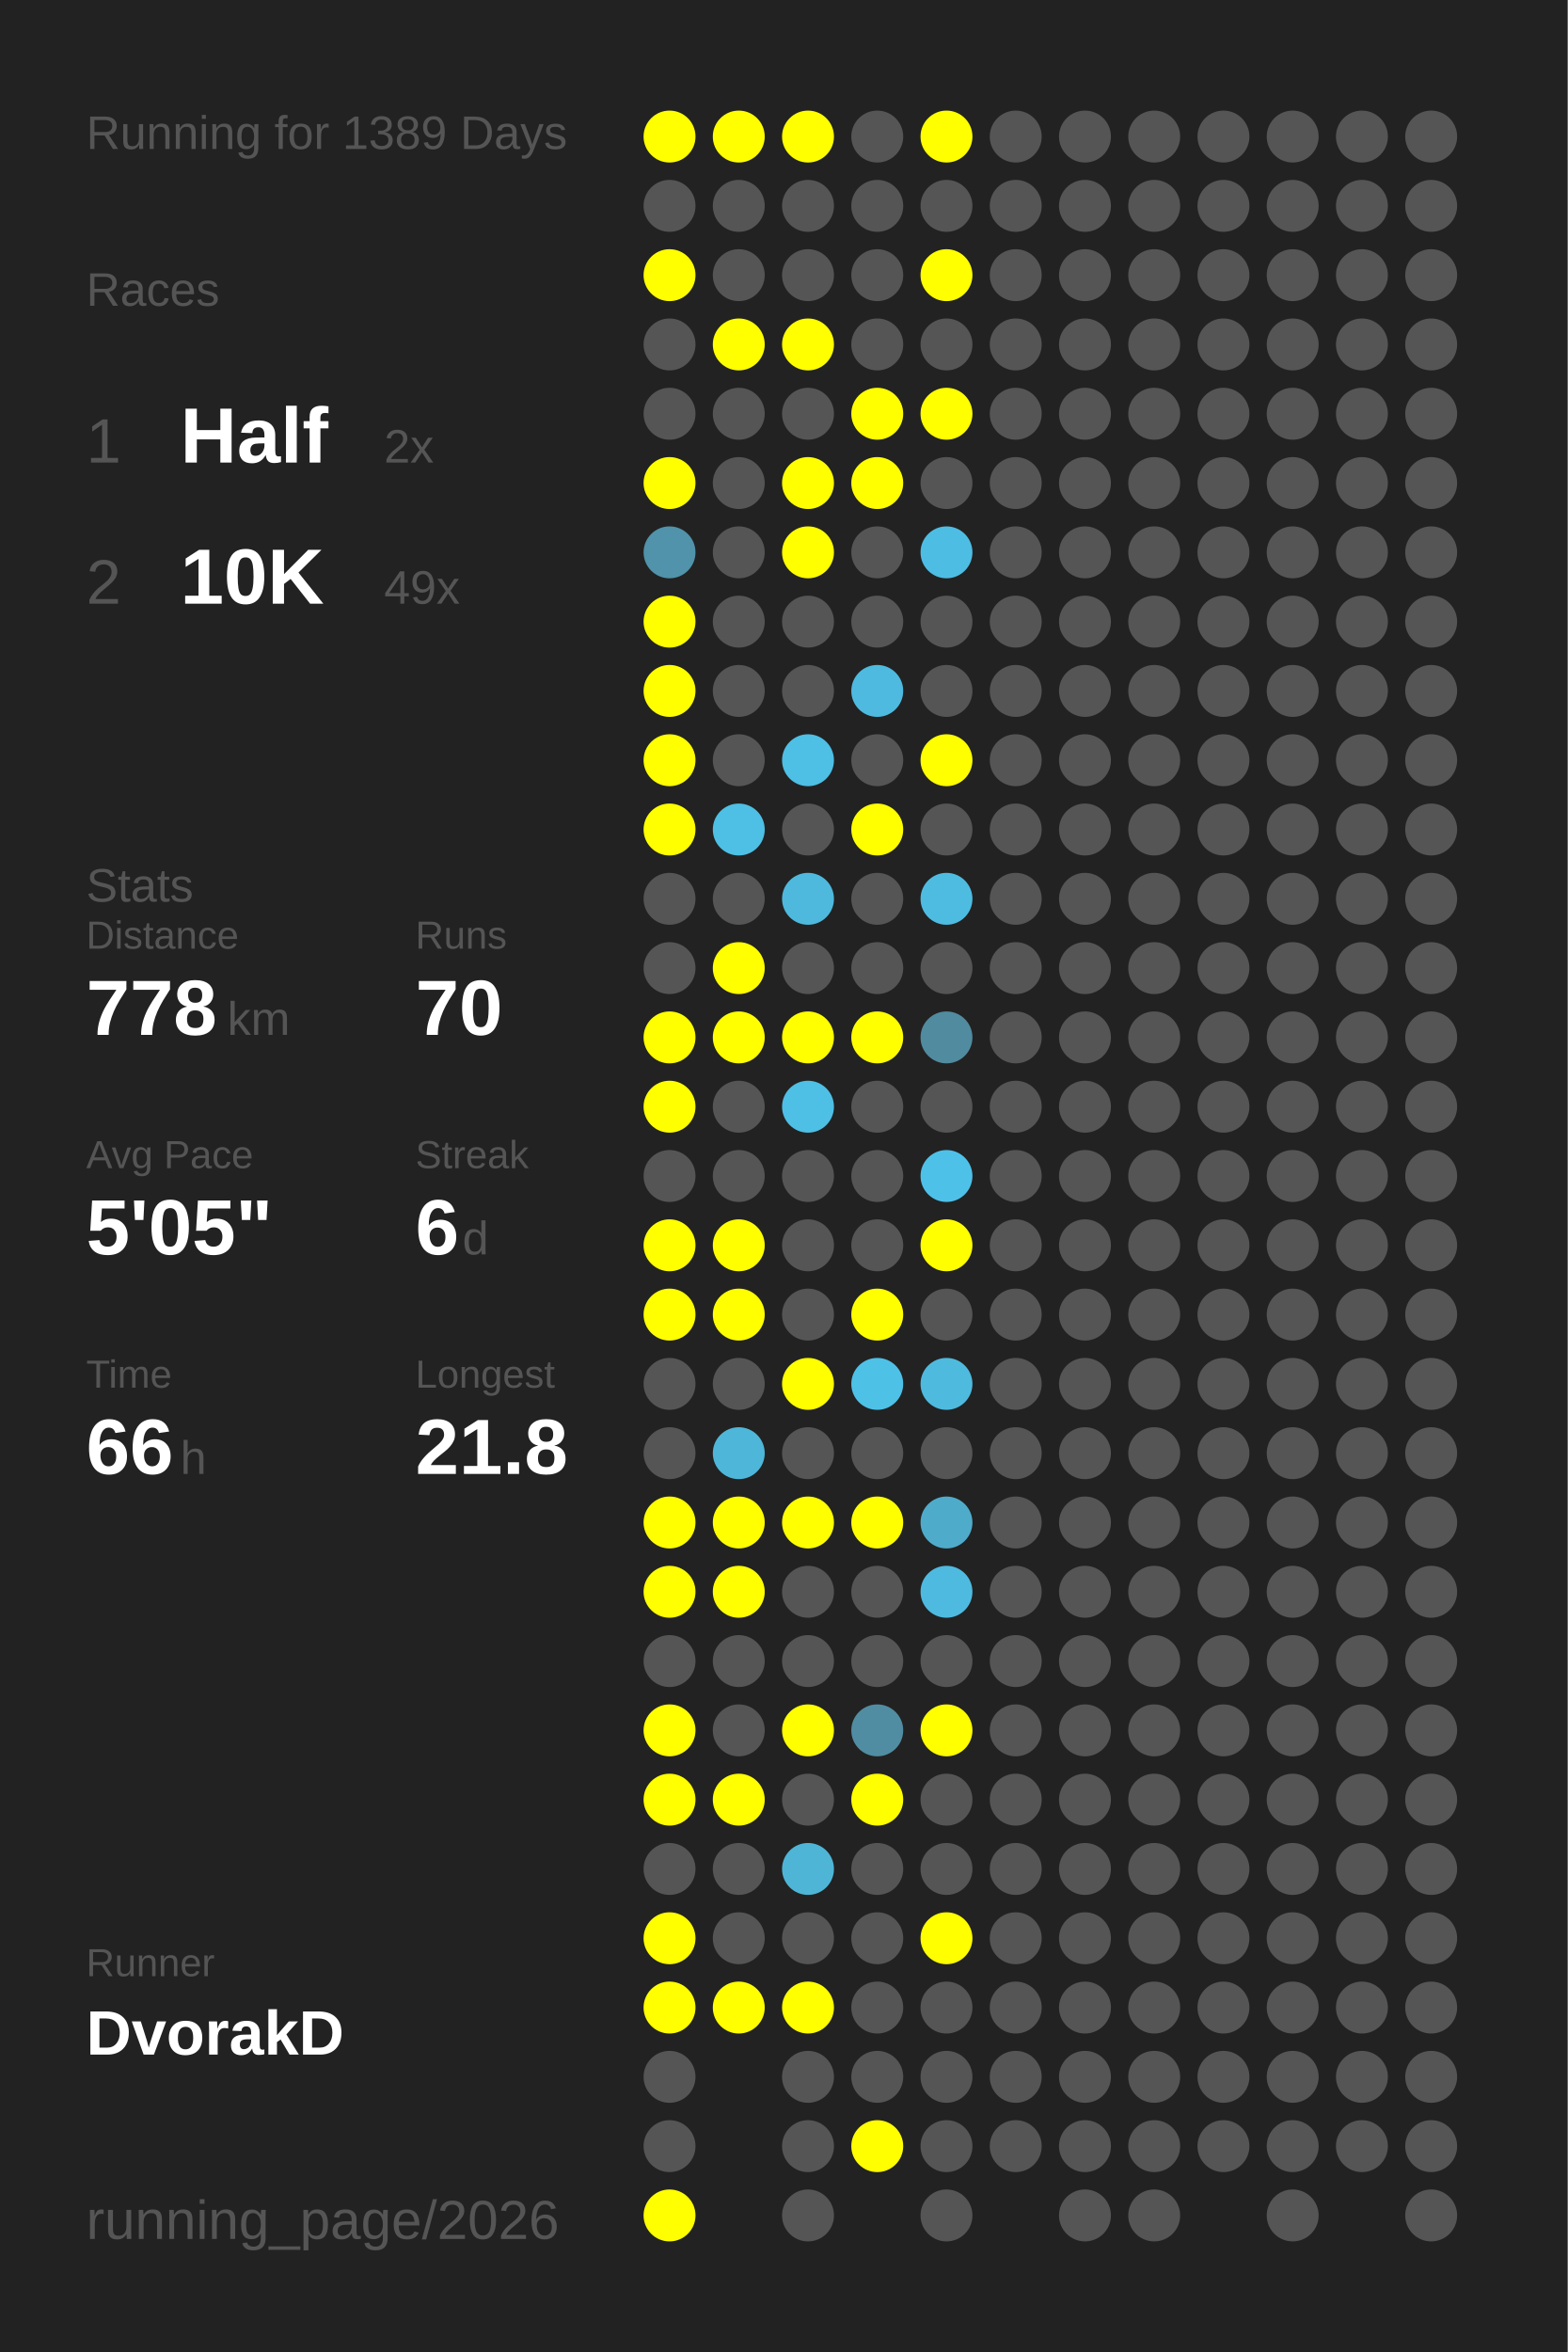
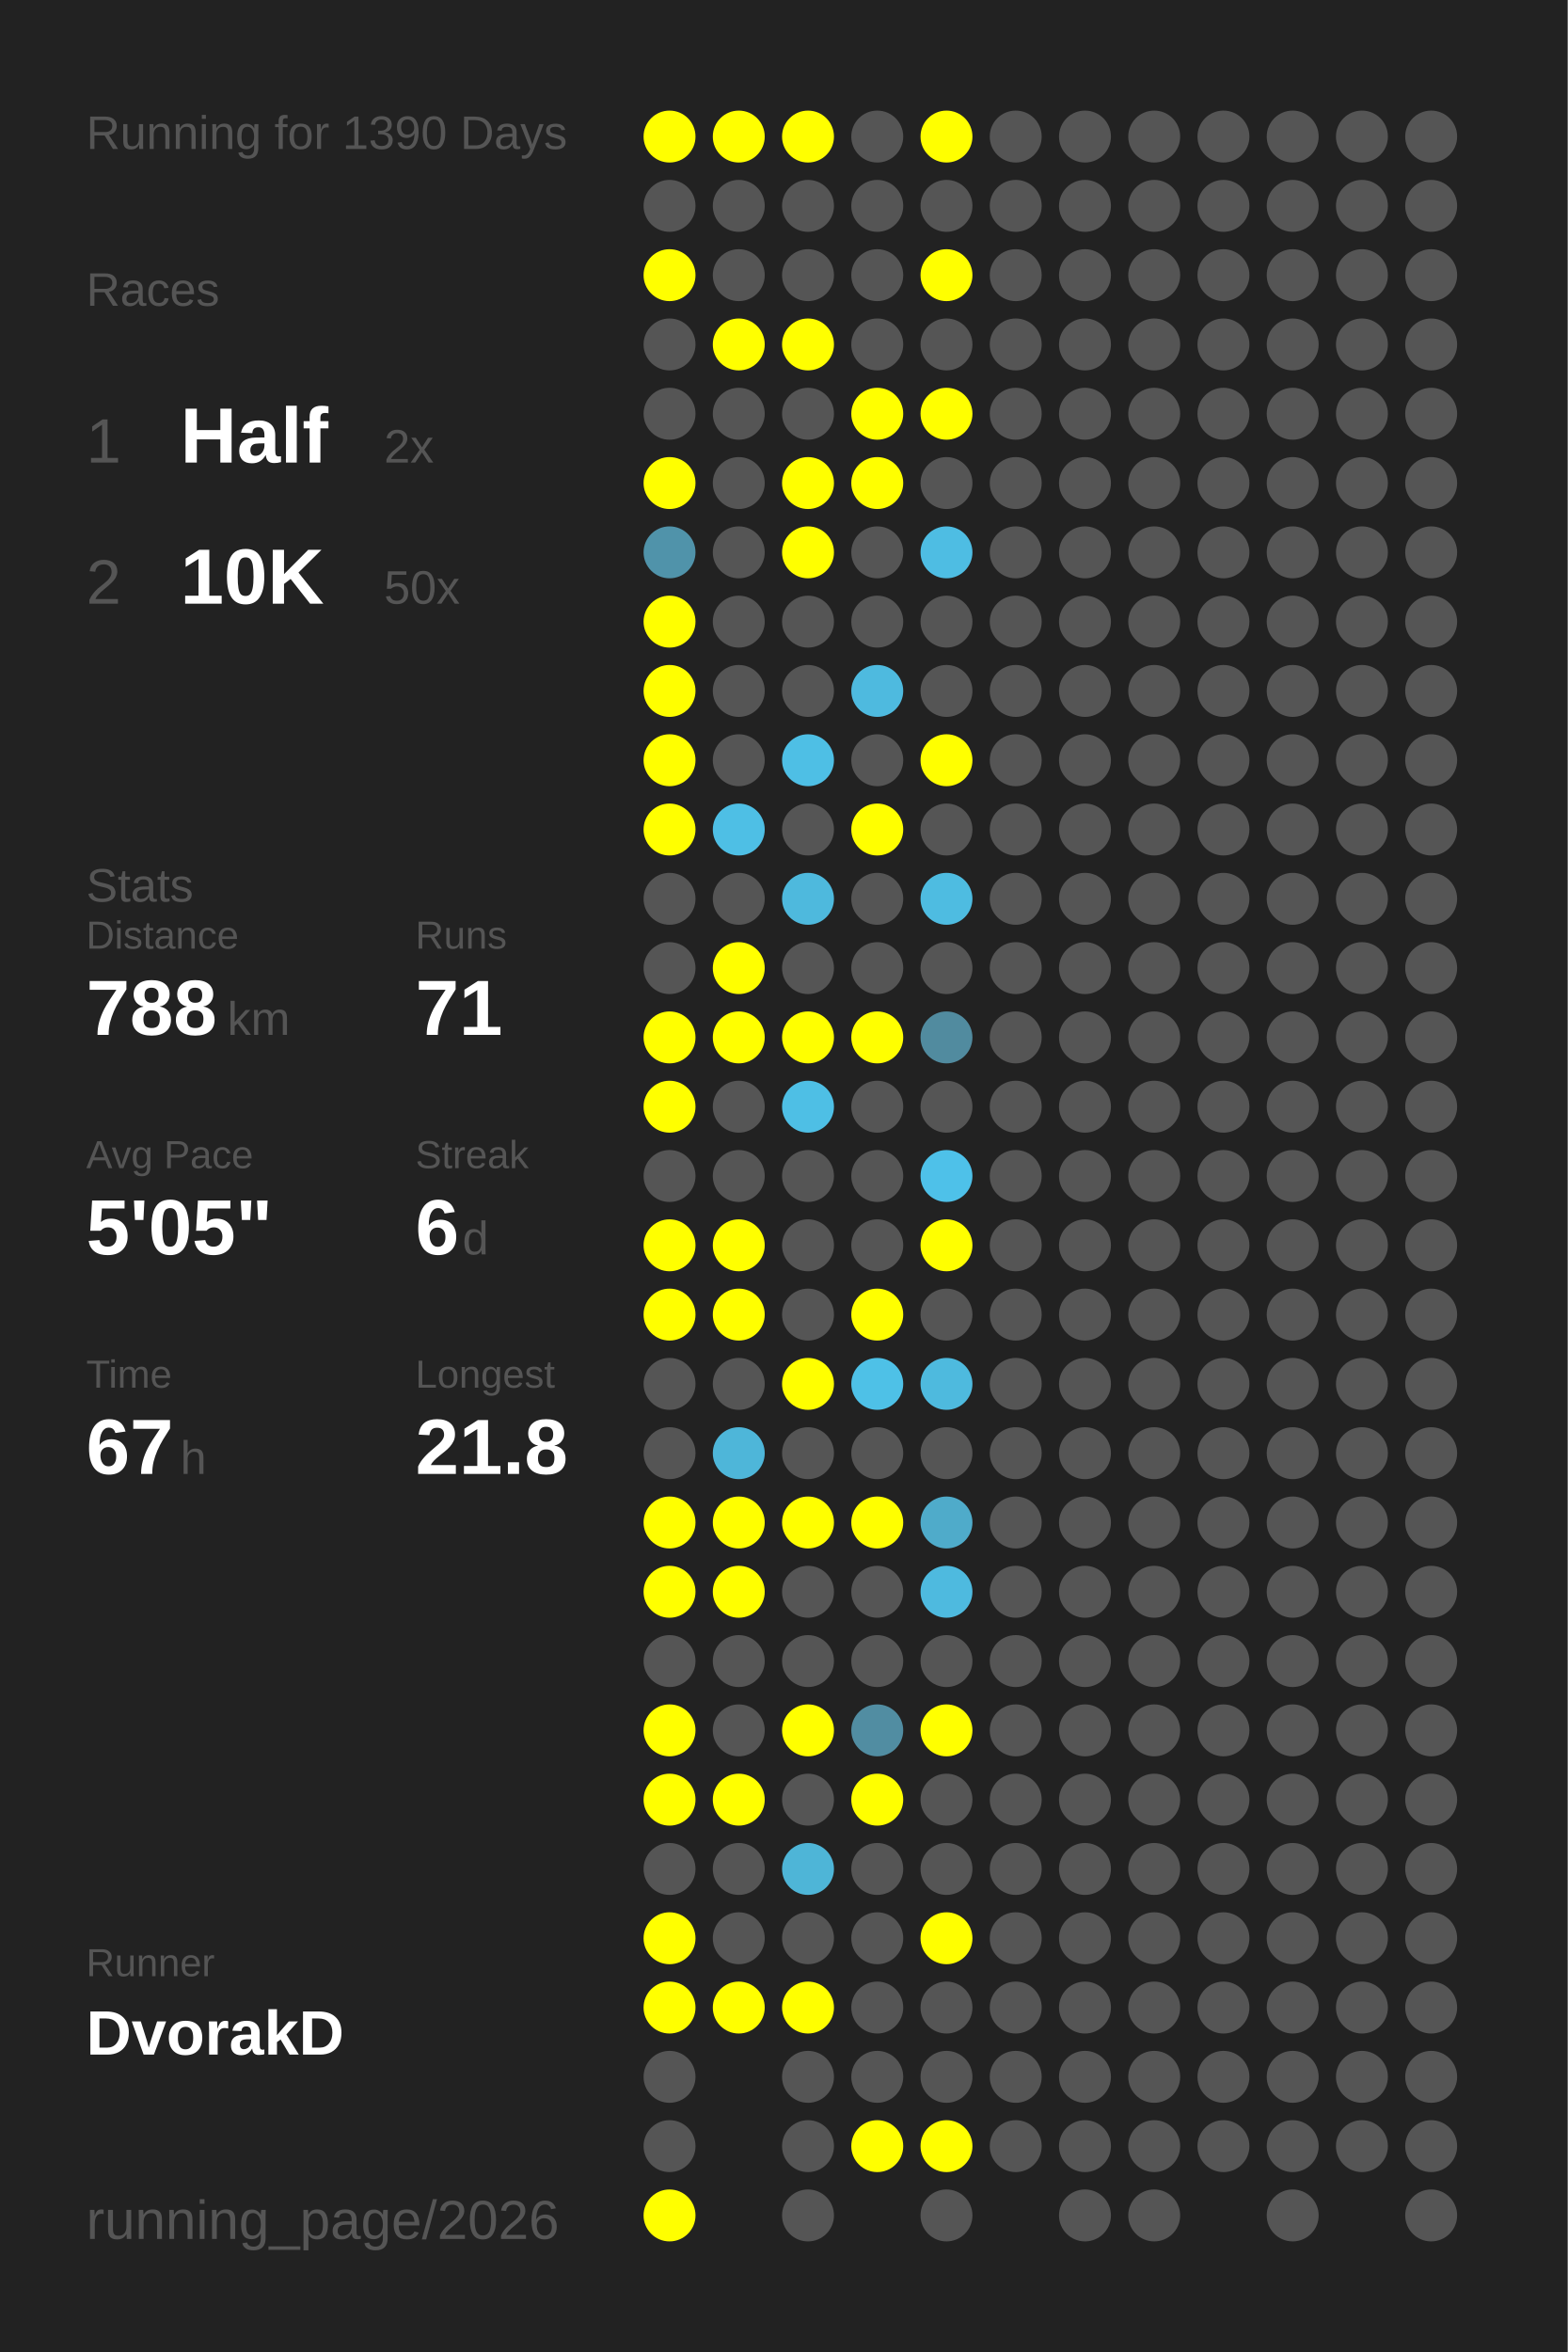
<svg xmlns="http://www.w3.org/2000/svg" baseProfile="full" height="300mm" version="1.1" viewBox="0,0,200,300" width="200mm">
  <defs />
  <rect fill="#222222" height="300" width="200" x="0" y="0" />
-   <text fill="#555555" style="font-size:6px; font-family:Arial;" x="11" y="19">Running for 1389 Days</text>
+   <text fill="#555555" style="font-size:6px; font-family:Arial;" x="11" y="19">Running for 1390 Days</text>
  <text fill="#555555" style="font-size:6px; font-family:Arial;" x="11" y="39">Races</text>
  <text fill="#555555" style="font-size:8px; font-family:Arial;" x="11" y="59">1</text>
  <text fill="#FFFFFF" style="font-size:10px; font-family:Arial; font-weight:bold;" x="23" y="59">Half</text>
  <text fill="#555555" style="font-size:6px; font-family:Arial;" x="49" y="59">2x</text>
  <text fill="#555555" style="font-size:8px; font-family:Arial;" x="11" y="77">2</text>
  <text fill="#FFFFFF" style="font-size:10px; font-family:Arial; font-weight:bold;" x="23" y="77">10K</text>
-   <text fill="#555555" style="font-size:6px; font-family:Arial;" x="49" y="77">49x</text>
+   <text fill="#555555" style="font-size:6px; font-family:Arial;" x="49" y="77">50x</text>
  <text fill="#555555" style="font-size:6px; font-family:Arial;" x="11" y="115">Stats</text>
  <text fill="#555555" style="font-size:5px; font-family:Arial;" x="11" y="121">Distance</text>
-   <text fill="#FFFFFF" style="font-size:10px; font-family:Arial; font-weight:bold;" x="11" y="132">778</text>
+   <text fill="#FFFFFF" style="font-size:10px; font-family:Arial; font-weight:bold;" x="11" y="132">788</text>
  <text fill="#555555" style="font-size:6px; font-family:Arial;" x="29" y="132">km</text>
  <text fill="#555555" style="font-size:5px; font-family:Arial;" x="53" y="121">Runs</text>
-   <text fill="#FFFFFF" style="font-size:10px; font-family:Arial; font-weight:bold;" x="53" y="132">70</text>
+   <text fill="#FFFFFF" style="font-size:10px; font-family:Arial; font-weight:bold;" x="53" y="132">71</text>
  <text fill="#555555" style="font-size:5px; font-family:Arial;" x="11" y="149">Avg Pace</text>
  <text fill="#FFFFFF" style="font-size:10px; font-family:Arial; font-weight:bold;" x="11" y="160">5'05"</text>
  <text fill="#555555" style="font-size:5px; font-family:Arial;" x="53" y="149">Streak</text>
  <text fill="#FFFFFF" style="font-size:10px; font-family:Arial; font-weight:bold;" x="53" y="160">6</text>
  <text fill="#555555" style="font-size:6px; font-family:Arial;" x="59" y="160">d</text>
  <text fill="#555555" style="font-size:5px; font-family:Arial;" x="11" y="177">Time</text>
-   <text fill="#FFFFFF" style="font-size:10px; font-family:Arial; font-weight:bold;" x="11" y="188">66</text>
+   <text fill="#FFFFFF" style="font-size:10px; font-family:Arial; font-weight:bold;" x="11" y="188">67</text>
  <text fill="#555555" style="font-size:6px; font-family:Arial;" x="23" y="188">h</text>
  <text fill="#555555" style="font-size:5px; font-family:Arial;" x="53" y="177">Longest</text>
  <text fill="#FFFFFF" style="font-size:10px; font-family:Arial; font-weight:bold;" x="53" y="188">21.8</text>
  <text fill="#555555" style="font-size:5px; font-family:Arial;" x="11" y="252.065">Runner</text>
  <text fill="#FFFFFF" style="font-size:8px; font-family:Arial; font-weight:bold;" x="11" y="262.065">DvorakD</text>
  <text fill="#555555" style="font-size:7px; font-family:Arial;" x="11" y="285.581">running_page/2026</text>
  <circle cx="85.417" cy="17.419" fill="#FFFF00" r="3.312" />
  <circle cx="85.417" cy="26.258" fill="#555555" r="3.312" />
  <circle cx="85.417" cy="35.097" fill="#FFFF00" r="3.312" />
  <circle cx="85.417" cy="43.935" fill="#555555" r="3.312" />
  <circle cx="85.417" cy="52.774" fill="#555555" r="3.312" />
  <circle cx="85.417" cy="61.613" fill="#FFFF00" r="3.312" />
  <circle cx="85.417" cy="70.452" fill="#5093aa" r="3.312" />
  <circle cx="85.417" cy="79.29" fill="#FFFF00" r="3.312" />
  <circle cx="85.417" cy="88.129" fill="#FFFF00" r="3.312" />
  <circle cx="85.417" cy="96.968" fill="#FFFF00" r="3.312" />
  <circle cx="85.417" cy="105.806" fill="#FFFF00" r="3.312" />
  <circle cx="85.417" cy="114.645" fill="#555555" r="3.312" />
  <circle cx="85.417" cy="123.484" fill="#555555" r="3.312" />
  <circle cx="85.417" cy="132.323" fill="#FFFF00" r="3.312" />
  <circle cx="85.417" cy="141.161" fill="#FFFF00" r="3.312" />
  <circle cx="85.417" cy="150" fill="#555555" r="3.312" />
  <circle cx="85.417" cy="158.839" fill="#FFFF00" r="3.312" />
  <circle cx="85.417" cy="167.677" fill="#FFFF00" r="3.312" />
  <circle cx="85.417" cy="176.516" fill="#555555" r="3.312" />
  <circle cx="85.417" cy="185.355" fill="#555555" r="3.312" />
  <circle cx="85.417" cy="194.194" fill="#FFFF00" r="3.312" />
  <circle cx="85.417" cy="203.032" fill="#FFFF00" r="3.312" />
  <circle cx="85.417" cy="211.871" fill="#555555" r="3.312" />
  <circle cx="85.417" cy="220.71" fill="#FFFF00" r="3.312" />
  <circle cx="85.417" cy="229.548" fill="#FFFF00" r="3.312" />
  <circle cx="85.417" cy="238.387" fill="#555555" r="3.312" />
  <circle cx="85.417" cy="247.226" fill="#FFFF00" r="3.312" />
  <circle cx="85.417" cy="256.065" fill="#FFFF00" r="3.312" />
  <circle cx="85.417" cy="264.903" fill="#555555" r="3.312" />
  <circle cx="85.417" cy="273.742" fill="#555555" r="3.312" />
  <circle cx="85.417" cy="282.581" fill="#FFFF00" r="3.312" />
  <circle cx="94.25" cy="17.419" fill="#FFFF00" r="3.312" />
  <circle cx="94.25" cy="26.258" fill="#555555" r="3.312" />
  <circle cx="94.25" cy="35.097" fill="#555555" r="3.312" />
  <circle cx="94.25" cy="43.935" fill="#FFFF00" r="3.312" />
  <circle cx="94.25" cy="52.774" fill="#555555" r="3.312" />
  <circle cx="94.25" cy="61.613" fill="#555555" r="3.312" />
  <circle cx="94.25" cy="70.452" fill="#555555" r="3.312" />
  <circle cx="94.25" cy="79.29" fill="#555555" r="3.312" />
  <circle cx="94.25" cy="88.129" fill="#555555" r="3.312" />
  <circle cx="94.25" cy="96.968" fill="#555555" r="3.312" />
  <circle cx="94.25" cy="105.806" fill="#4ebfe5" r="3.312" />
  <circle cx="94.25" cy="114.645" fill="#555555" r="3.312" />
  <circle cx="94.25" cy="123.484" fill="#FFFF00" r="3.312" />
  <circle cx="94.25" cy="132.323" fill="#FFFF00" r="3.312" />
  <circle cx="94.25" cy="141.161" fill="#555555" r="3.312" />
  <circle cx="94.25" cy="150" fill="#555555" r="3.312" />
  <circle cx="94.25" cy="158.839" fill="#FFFF00" r="3.312" />
  <circle cx="94.25" cy="167.677" fill="#FFFF00" r="3.312" />
  <circle cx="94.25" cy="176.516" fill="#555555" r="3.312" />
  <circle cx="94.25" cy="185.355" fill="#4eb6d9" r="3.312" />
  <circle cx="94.25" cy="194.194" fill="#FFFF00" r="3.312" />
  <circle cx="94.25" cy="203.032" fill="#FFFF00" r="3.312" />
  <circle cx="94.25" cy="211.871" fill="#555555" r="3.312" />
  <circle cx="94.25" cy="220.71" fill="#555555" r="3.312" />
  <circle cx="94.25" cy="229.548" fill="#FFFF00" r="3.312" />
  <circle cx="94.25" cy="238.387" fill="#555555" r="3.312" />
  <circle cx="94.25" cy="247.226" fill="#555555" r="3.312" />
  <circle cx="94.25" cy="256.065" fill="#FFFF00" r="3.312" />
  <circle cx="103.083" cy="17.419" fill="#FFFF00" r="3.312" />
  <circle cx="103.083" cy="26.258" fill="#555555" r="3.312" />
  <circle cx="103.083" cy="35.097" fill="#555555" r="3.312" />
  <circle cx="103.083" cy="43.935" fill="#FFFF00" r="3.312" />
  <circle cx="103.083" cy="52.774" fill="#555555" r="3.312" />
  <circle cx="103.083" cy="61.613" fill="#FFFF00" r="3.312" />
  <circle cx="103.083" cy="70.452" fill="#FFFF00" r="3.312" />
  <circle cx="103.083" cy="79.29" fill="#555555" r="3.312" />
  <circle cx="103.083" cy="88.129" fill="#555555" r="3.312" />
  <circle cx="103.083" cy="96.968" fill="#4ebfe5" r="3.312" />
  <circle cx="103.083" cy="105.806" fill="#555555" r="3.312" />
  <circle cx="103.083" cy="114.645" fill="#4eb9dd" r="3.312" />
  <circle cx="103.083" cy="123.484" fill="#555555" r="3.312" />
  <circle cx="103.083" cy="132.323" fill="#FFFF00" r="3.312" />
  <circle cx="103.083" cy="141.161" fill="#4ebfe5" r="3.312" />
  <circle cx="103.083" cy="150" fill="#555555" r="3.312" />
  <circle cx="103.083" cy="158.839" fill="#555555" r="3.312" />
  <circle cx="103.083" cy="167.677" fill="#555555" r="3.312" />
  <circle cx="103.083" cy="176.516" fill="#FFFF00" r="3.312" />
  <circle cx="103.083" cy="185.355" fill="#555555" r="3.312" />
  <circle cx="103.083" cy="194.194" fill="#FFFF00" r="3.312" />
  <circle cx="103.083" cy="203.032" fill="#555555" r="3.312" />
  <circle cx="103.083" cy="211.871" fill="#555555" r="3.312" />
  <circle cx="103.083" cy="220.71" fill="#FFFF00" r="3.312" />
  <circle cx="103.083" cy="229.548" fill="#555555" r="3.312" />
  <circle cx="103.083" cy="238.387" fill="#4eb5d7" r="3.312" />
  <circle cx="103.083" cy="247.226" fill="#555555" r="3.312" />
  <circle cx="103.083" cy="256.065" fill="#FFFF00" r="3.312" />
  <circle cx="103.083" cy="264.903" fill="#555555" r="3.312" />
  <circle cx="103.083" cy="273.742" fill="#555555" r="3.312" />
  <circle cx="103.083" cy="282.581" fill="#555555" r="3.312" />
  <circle cx="111.917" cy="17.419" fill="#555555" r="3.312" />
  <circle cx="111.917" cy="26.258" fill="#555555" r="3.312" />
  <circle cx="111.917" cy="35.097" fill="#555555" r="3.312" />
  <circle cx="111.917" cy="43.935" fill="#555555" r="3.312" />
  <circle cx="111.917" cy="52.774" fill="#FFFF00" r="3.312" />
  <circle cx="111.917" cy="61.613" fill="#FFFF00" r="3.312" />
  <circle cx="111.917" cy="70.452" fill="#555555" r="3.312" />
  <circle cx="111.917" cy="79.29" fill="#555555" r="3.312" />
  <circle cx="111.917" cy="88.129" fill="#4ebadf" r="3.312" />
  <circle cx="111.917" cy="96.968" fill="#555555" r="3.312" />
  <circle cx="111.917" cy="105.806" fill="#FFFF00" r="3.312" />
  <circle cx="111.917" cy="114.645" fill="#555555" r="3.312" />
  <circle cx="111.917" cy="123.484" fill="#555555" r="3.312" />
  <circle cx="111.917" cy="132.323" fill="#FFFF00" r="3.312" />
  <circle cx="111.917" cy="141.161" fill="#555555" r="3.312" />
  <circle cx="111.917" cy="150" fill="#555555" r="3.312" />
  <circle cx="111.917" cy="158.839" fill="#555555" r="3.312" />
  <circle cx="111.917" cy="167.677" fill="#FFFF00" r="3.312" />
  <circle cx="111.917" cy="176.516" fill="#4ec1e7" r="3.312" />
  <circle cx="111.917" cy="185.355" fill="#555555" r="3.312" />
  <circle cx="111.917" cy="194.194" fill="#FFFF00" r="3.312" />
  <circle cx="111.917" cy="203.032" fill="#555555" r="3.312" />
  <circle cx="111.917" cy="211.871" fill="#555555" r="3.312" />
  <circle cx="111.917" cy="220.71" fill="#518da2" r="3.312" />
  <circle cx="111.917" cy="229.548" fill="#FFFF00" r="3.312" />
  <circle cx="111.917" cy="238.387" fill="#555555" r="3.312" />
  <circle cx="111.917" cy="247.226" fill="#555555" r="3.312" />
  <circle cx="111.917" cy="256.065" fill="#555555" r="3.312" />
  <circle cx="111.917" cy="264.903" fill="#555555" r="3.312" />
  <circle cx="111.917" cy="273.742" fill="#FFFF00" r="3.312" />
  <circle cx="120.75" cy="17.419" fill="#FFFF00" r="3.312" />
  <circle cx="120.75" cy="26.258" fill="#555555" r="3.312" />
  <circle cx="120.75" cy="35.097" fill="#FFFF00" r="3.312" />
  <circle cx="120.75" cy="43.935" fill="#555555" r="3.312" />
  <circle cx="120.75" cy="52.774" fill="#FFFF00" r="3.312" />
  <circle cx="120.75" cy="61.613" fill="#555555" r="3.312" />
  <circle cx="120.75" cy="70.452" fill="#4ebde3" r="3.312" />
  <circle cx="120.75" cy="79.29" fill="#555555" r="3.312" />
  <circle cx="120.75" cy="88.129" fill="#555555" r="3.312" />
  <circle cx="120.75" cy="96.968" fill="#FFFF00" r="3.312" />
  <circle cx="120.75" cy="105.806" fill="#555555" r="3.312" />
  <circle cx="120.75" cy="114.645" fill="#4ebce1" r="3.312" />
  <circle cx="120.75" cy="123.484" fill="#555555" r="3.312" />
  <circle cx="120.75" cy="132.323" fill="#518b9f" r="3.312" />
  <circle cx="120.75" cy="141.161" fill="#555555" r="3.312" />
  <circle cx="120.75" cy="150" fill="#4ec1e9" r="3.312" />
  <circle cx="120.75" cy="158.839" fill="#FFFF00" r="3.312" />
  <circle cx="120.75" cy="167.677" fill="#555555" r="3.312" />
  <circle cx="120.75" cy="176.516" fill="#4ebade" r="3.312" />
  <circle cx="120.75" cy="185.355" fill="#555555" r="3.312" />
  <circle cx="120.75" cy="194.194" fill="#4fabca" r="3.312" />
  <circle cx="120.75" cy="203.032" fill="#4ebadf" r="3.312" />
  <circle cx="120.75" cy="211.871" fill="#555555" r="3.312" />
  <circle cx="120.75" cy="220.71" fill="#FFFF00" r="3.312" />
  <circle cx="120.75" cy="229.548" fill="#555555" r="3.312" />
  <circle cx="120.75" cy="238.387" fill="#555555" r="3.312" />
  <circle cx="120.75" cy="247.226" fill="#FFFF00" r="3.312" />
  <circle cx="120.75" cy="256.065" fill="#555555" r="3.312" />
  <circle cx="120.75" cy="264.903" fill="#555555" r="3.312" />
-   <circle cx="120.75" cy="273.742" fill="#555555" r="3.312" />
+   <circle cx="120.75" cy="273.742" fill="#FFFF00" r="3.312" />
  <circle cx="120.75" cy="282.581" fill="#555555" r="3.312" />
  <circle cx="129.583" cy="17.419" fill="#555555" r="3.312" />
  <circle cx="129.583" cy="26.258" fill="#555555" r="3.312" />
  <circle cx="129.583" cy="35.097" fill="#555555" r="3.312" />
  <circle cx="129.583" cy="43.935" fill="#555555" r="3.312" />
  <circle cx="129.583" cy="52.774" fill="#555555" r="3.312" />
  <circle cx="129.583" cy="61.613" fill="#555555" r="3.312" />
  <circle cx="129.583" cy="70.452" fill="#555555" r="3.312" />
  <circle cx="129.583" cy="79.29" fill="#555555" r="3.312" />
  <circle cx="129.583" cy="88.129" fill="#555555" r="3.312" />
  <circle cx="129.583" cy="96.968" fill="#555555" r="3.312" />
  <circle cx="129.583" cy="105.806" fill="#555555" r="3.312" />
  <circle cx="129.583" cy="114.645" fill="#555555" r="3.312" />
  <circle cx="129.583" cy="123.484" fill="#555555" r="3.312" />
  <circle cx="129.583" cy="132.323" fill="#555555" r="3.312" />
  <circle cx="129.583" cy="141.161" fill="#555555" r="3.312" />
  <circle cx="129.583" cy="150" fill="#555555" r="3.312" />
  <circle cx="129.583" cy="158.839" fill="#555555" r="3.312" />
  <circle cx="129.583" cy="167.677" fill="#555555" r="3.312" />
  <circle cx="129.583" cy="176.516" fill="#555555" r="3.312" />
  <circle cx="129.583" cy="185.355" fill="#555555" r="3.312" />
  <circle cx="129.583" cy="194.194" fill="#555555" r="3.312" />
  <circle cx="129.583" cy="203.032" fill="#555555" r="3.312" />
  <circle cx="129.583" cy="211.871" fill="#555555" r="3.312" />
  <circle cx="129.583" cy="220.71" fill="#555555" r="3.312" />
  <circle cx="129.583" cy="229.548" fill="#555555" r="3.312" />
  <circle cx="129.583" cy="238.387" fill="#555555" r="3.312" />
  <circle cx="129.583" cy="247.226" fill="#555555" r="3.312" />
  <circle cx="129.583" cy="256.065" fill="#555555" r="3.312" />
  <circle cx="129.583" cy="264.903" fill="#555555" r="3.312" />
  <circle cx="129.583" cy="273.742" fill="#555555" r="3.312" />
  <circle cx="138.417" cy="17.419" fill="#555555" r="3.312" />
  <circle cx="138.417" cy="26.258" fill="#555555" r="3.312" />
  <circle cx="138.417" cy="35.097" fill="#555555" r="3.312" />
  <circle cx="138.417" cy="43.935" fill="#555555" r="3.312" />
  <circle cx="138.417" cy="52.774" fill="#555555" r="3.312" />
  <circle cx="138.417" cy="61.613" fill="#555555" r="3.312" />
  <circle cx="138.417" cy="70.452" fill="#555555" r="3.312" />
  <circle cx="138.417" cy="79.29" fill="#555555" r="3.312" />
  <circle cx="138.417" cy="88.129" fill="#555555" r="3.312" />
  <circle cx="138.417" cy="96.968" fill="#555555" r="3.312" />
  <circle cx="138.417" cy="105.806" fill="#555555" r="3.312" />
  <circle cx="138.417" cy="114.645" fill="#555555" r="3.312" />
  <circle cx="138.417" cy="123.484" fill="#555555" r="3.312" />
  <circle cx="138.417" cy="132.323" fill="#555555" r="3.312" />
  <circle cx="138.417" cy="141.161" fill="#555555" r="3.312" />
  <circle cx="138.417" cy="150" fill="#555555" r="3.312" />
  <circle cx="138.417" cy="158.839" fill="#555555" r="3.312" />
  <circle cx="138.417" cy="167.677" fill="#555555" r="3.312" />
  <circle cx="138.417" cy="176.516" fill="#555555" r="3.312" />
  <circle cx="138.417" cy="185.355" fill="#555555" r="3.312" />
  <circle cx="138.417" cy="194.194" fill="#555555" r="3.312" />
  <circle cx="138.417" cy="203.032" fill="#555555" r="3.312" />
  <circle cx="138.417" cy="211.871" fill="#555555" r="3.312" />
  <circle cx="138.417" cy="220.71" fill="#555555" r="3.312" />
  <circle cx="138.417" cy="229.548" fill="#555555" r="3.312" />
  <circle cx="138.417" cy="238.387" fill="#555555" r="3.312" />
  <circle cx="138.417" cy="247.226" fill="#555555" r="3.312" />
  <circle cx="138.417" cy="256.065" fill="#555555" r="3.312" />
  <circle cx="138.417" cy="264.903" fill="#555555" r="3.312" />
  <circle cx="138.417" cy="273.742" fill="#555555" r="3.312" />
  <circle cx="138.417" cy="282.581" fill="#555555" r="3.312" />
  <circle cx="147.25" cy="17.419" fill="#555555" r="3.312" />
  <circle cx="147.25" cy="26.258" fill="#555555" r="3.312" />
  <circle cx="147.25" cy="35.097" fill="#555555" r="3.312" />
  <circle cx="147.25" cy="43.935" fill="#555555" r="3.312" />
  <circle cx="147.25" cy="52.774" fill="#555555" r="3.312" />
  <circle cx="147.25" cy="61.613" fill="#555555" r="3.312" />
  <circle cx="147.25" cy="70.452" fill="#555555" r="3.312" />
  <circle cx="147.25" cy="79.29" fill="#555555" r="3.312" />
  <circle cx="147.25" cy="88.129" fill="#555555" r="3.312" />
  <circle cx="147.25" cy="96.968" fill="#555555" r="3.312" />
  <circle cx="147.25" cy="105.806" fill="#555555" r="3.312" />
  <circle cx="147.25" cy="114.645" fill="#555555" r="3.312" />
  <circle cx="147.25" cy="123.484" fill="#555555" r="3.312" />
  <circle cx="147.25" cy="132.323" fill="#555555" r="3.312" />
  <circle cx="147.25" cy="141.161" fill="#555555" r="3.312" />
  <circle cx="147.25" cy="150" fill="#555555" r="3.312" />
  <circle cx="147.25" cy="158.839" fill="#555555" r="3.312" />
  <circle cx="147.25" cy="167.677" fill="#555555" r="3.312" />
  <circle cx="147.25" cy="176.516" fill="#555555" r="3.312" />
  <circle cx="147.25" cy="185.355" fill="#555555" r="3.312" />
  <circle cx="147.25" cy="194.194" fill="#555555" r="3.312" />
  <circle cx="147.25" cy="203.032" fill="#555555" r="3.312" />
  <circle cx="147.25" cy="211.871" fill="#555555" r="3.312" />
  <circle cx="147.25" cy="220.71" fill="#555555" r="3.312" />
  <circle cx="147.25" cy="229.548" fill="#555555" r="3.312" />
  <circle cx="147.25" cy="238.387" fill="#555555" r="3.312" />
  <circle cx="147.25" cy="247.226" fill="#555555" r="3.312" />
  <circle cx="147.25" cy="256.065" fill="#555555" r="3.312" />
  <circle cx="147.25" cy="264.903" fill="#555555" r="3.312" />
  <circle cx="147.25" cy="273.742" fill="#555555" r="3.312" />
  <circle cx="147.25" cy="282.581" fill="#555555" r="3.312" />
  <circle cx="156.083" cy="17.419" fill="#555555" r="3.312" />
  <circle cx="156.083" cy="26.258" fill="#555555" r="3.312" />
  <circle cx="156.083" cy="35.097" fill="#555555" r="3.312" />
  <circle cx="156.083" cy="43.935" fill="#555555" r="3.312" />
  <circle cx="156.083" cy="52.774" fill="#555555" r="3.312" />
  <circle cx="156.083" cy="61.613" fill="#555555" r="3.312" />
  <circle cx="156.083" cy="70.452" fill="#555555" r="3.312" />
  <circle cx="156.083" cy="79.29" fill="#555555" r="3.312" />
  <circle cx="156.083" cy="88.129" fill="#555555" r="3.312" />
  <circle cx="156.083" cy="96.968" fill="#555555" r="3.312" />
  <circle cx="156.083" cy="105.806" fill="#555555" r="3.312" />
  <circle cx="156.083" cy="114.645" fill="#555555" r="3.312" />
  <circle cx="156.083" cy="123.484" fill="#555555" r="3.312" />
  <circle cx="156.083" cy="132.323" fill="#555555" r="3.312" />
  <circle cx="156.083" cy="141.161" fill="#555555" r="3.312" />
  <circle cx="156.083" cy="150" fill="#555555" r="3.312" />
  <circle cx="156.083" cy="158.839" fill="#555555" r="3.312" />
  <circle cx="156.083" cy="167.677" fill="#555555" r="3.312" />
  <circle cx="156.083" cy="176.516" fill="#555555" r="3.312" />
  <circle cx="156.083" cy="185.355" fill="#555555" r="3.312" />
  <circle cx="156.083" cy="194.194" fill="#555555" r="3.312" />
  <circle cx="156.083" cy="203.032" fill="#555555" r="3.312" />
  <circle cx="156.083" cy="211.871" fill="#555555" r="3.312" />
  <circle cx="156.083" cy="220.71" fill="#555555" r="3.312" />
  <circle cx="156.083" cy="229.548" fill="#555555" r="3.312" />
  <circle cx="156.083" cy="238.387" fill="#555555" r="3.312" />
  <circle cx="156.083" cy="247.226" fill="#555555" r="3.312" />
  <circle cx="156.083" cy="256.065" fill="#555555" r="3.312" />
  <circle cx="156.083" cy="264.903" fill="#555555" r="3.312" />
  <circle cx="156.083" cy="273.742" fill="#555555" r="3.312" />
  <circle cx="164.917" cy="17.419" fill="#555555" r="3.312" />
  <circle cx="164.917" cy="26.258" fill="#555555" r="3.312" />
  <circle cx="164.917" cy="35.097" fill="#555555" r="3.312" />
  <circle cx="164.917" cy="43.935" fill="#555555" r="3.312" />
  <circle cx="164.917" cy="52.774" fill="#555555" r="3.312" />
  <circle cx="164.917" cy="61.613" fill="#555555" r="3.312" />
  <circle cx="164.917" cy="70.452" fill="#555555" r="3.312" />
  <circle cx="164.917" cy="79.29" fill="#555555" r="3.312" />
  <circle cx="164.917" cy="88.129" fill="#555555" r="3.312" />
  <circle cx="164.917" cy="96.968" fill="#555555" r="3.312" />
  <circle cx="164.917" cy="105.806" fill="#555555" r="3.312" />
  <circle cx="164.917" cy="114.645" fill="#555555" r="3.312" />
  <circle cx="164.917" cy="123.484" fill="#555555" r="3.312" />
  <circle cx="164.917" cy="132.323" fill="#555555" r="3.312" />
  <circle cx="164.917" cy="141.161" fill="#555555" r="3.312" />
  <circle cx="164.917" cy="150" fill="#555555" r="3.312" />
  <circle cx="164.917" cy="158.839" fill="#555555" r="3.312" />
  <circle cx="164.917" cy="167.677" fill="#555555" r="3.312" />
  <circle cx="164.917" cy="176.516" fill="#555555" r="3.312" />
  <circle cx="164.917" cy="185.355" fill="#555555" r="3.312" />
  <circle cx="164.917" cy="194.194" fill="#555555" r="3.312" />
  <circle cx="164.917" cy="203.032" fill="#555555" r="3.312" />
  <circle cx="164.917" cy="211.871" fill="#555555" r="3.312" />
  <circle cx="164.917" cy="220.71" fill="#555555" r="3.312" />
  <circle cx="164.917" cy="229.548" fill="#555555" r="3.312" />
  <circle cx="164.917" cy="238.387" fill="#555555" r="3.312" />
  <circle cx="164.917" cy="247.226" fill="#555555" r="3.312" />
  <circle cx="164.917" cy="256.065" fill="#555555" r="3.312" />
  <circle cx="164.917" cy="264.903" fill="#555555" r="3.312" />
  <circle cx="164.917" cy="273.742" fill="#555555" r="3.312" />
  <circle cx="164.917" cy="282.581" fill="#555555" r="3.312" />
  <circle cx="173.75" cy="17.419" fill="#555555" r="3.312" />
  <circle cx="173.75" cy="26.258" fill="#555555" r="3.312" />
  <circle cx="173.75" cy="35.097" fill="#555555" r="3.312" />
  <circle cx="173.75" cy="43.935" fill="#555555" r="3.312" />
  <circle cx="173.75" cy="52.774" fill="#555555" r="3.312" />
  <circle cx="173.75" cy="61.613" fill="#555555" r="3.312" />
  <circle cx="173.75" cy="70.452" fill="#555555" r="3.312" />
  <circle cx="173.75" cy="79.29" fill="#555555" r="3.312" />
  <circle cx="173.75" cy="88.129" fill="#555555" r="3.312" />
  <circle cx="173.75" cy="96.968" fill="#555555" r="3.312" />
  <circle cx="173.75" cy="105.806" fill="#555555" r="3.312" />
  <circle cx="173.75" cy="114.645" fill="#555555" r="3.312" />
  <circle cx="173.75" cy="123.484" fill="#555555" r="3.312" />
  <circle cx="173.75" cy="132.323" fill="#555555" r="3.312" />
  <circle cx="173.75" cy="141.161" fill="#555555" r="3.312" />
  <circle cx="173.75" cy="150" fill="#555555" r="3.312" />
  <circle cx="173.75" cy="158.839" fill="#555555" r="3.312" />
  <circle cx="173.75" cy="167.677" fill="#555555" r="3.312" />
  <circle cx="173.75" cy="176.516" fill="#555555" r="3.312" />
  <circle cx="173.75" cy="185.355" fill="#555555" r="3.312" />
  <circle cx="173.75" cy="194.194" fill="#555555" r="3.312" />
  <circle cx="173.75" cy="203.032" fill="#555555" r="3.312" />
  <circle cx="173.75" cy="211.871" fill="#555555" r="3.312" />
  <circle cx="173.75" cy="220.71" fill="#555555" r="3.312" />
  <circle cx="173.75" cy="229.548" fill="#555555" r="3.312" />
  <circle cx="173.75" cy="238.387" fill="#555555" r="3.312" />
  <circle cx="173.75" cy="247.226" fill="#555555" r="3.312" />
  <circle cx="173.75" cy="256.065" fill="#555555" r="3.312" />
  <circle cx="173.75" cy="264.903" fill="#555555" r="3.312" />
  <circle cx="173.75" cy="273.742" fill="#555555" r="3.312" />
  <circle cx="182.583" cy="17.419" fill="#555555" r="3.312" />
  <circle cx="182.583" cy="26.258" fill="#555555" r="3.312" />
  <circle cx="182.583" cy="35.097" fill="#555555" r="3.312" />
  <circle cx="182.583" cy="43.935" fill="#555555" r="3.312" />
  <circle cx="182.583" cy="52.774" fill="#555555" r="3.312" />
  <circle cx="182.583" cy="61.613" fill="#555555" r="3.312" />
  <circle cx="182.583" cy="70.452" fill="#555555" r="3.312" />
  <circle cx="182.583" cy="79.29" fill="#555555" r="3.312" />
  <circle cx="182.583" cy="88.129" fill="#555555" r="3.312" />
  <circle cx="182.583" cy="96.968" fill="#555555" r="3.312" />
  <circle cx="182.583" cy="105.806" fill="#555555" r="3.312" />
  <circle cx="182.583" cy="114.645" fill="#555555" r="3.312" />
  <circle cx="182.583" cy="123.484" fill="#555555" r="3.312" />
  <circle cx="182.583" cy="132.323" fill="#555555" r="3.312" />
  <circle cx="182.583" cy="141.161" fill="#555555" r="3.312" />
  <circle cx="182.583" cy="150" fill="#555555" r="3.312" />
  <circle cx="182.583" cy="158.839" fill="#555555" r="3.312" />
  <circle cx="182.583" cy="167.677" fill="#555555" r="3.312" />
  <circle cx="182.583" cy="176.516" fill="#555555" r="3.312" />
  <circle cx="182.583" cy="185.355" fill="#555555" r="3.312" />
  <circle cx="182.583" cy="194.194" fill="#555555" r="3.312" />
  <circle cx="182.583" cy="203.032" fill="#555555" r="3.312" />
  <circle cx="182.583" cy="211.871" fill="#555555" r="3.312" />
  <circle cx="182.583" cy="220.71" fill="#555555" r="3.312" />
  <circle cx="182.583" cy="229.548" fill="#555555" r="3.312" />
  <circle cx="182.583" cy="238.387" fill="#555555" r="3.312" />
  <circle cx="182.583" cy="247.226" fill="#555555" r="3.312" />
  <circle cx="182.583" cy="256.065" fill="#555555" r="3.312" />
  <circle cx="182.583" cy="264.903" fill="#555555" r="3.312" />
  <circle cx="182.583" cy="273.742" fill="#555555" r="3.312" />
  <circle cx="182.583" cy="282.581" fill="#555555" r="3.312" />
</svg>
